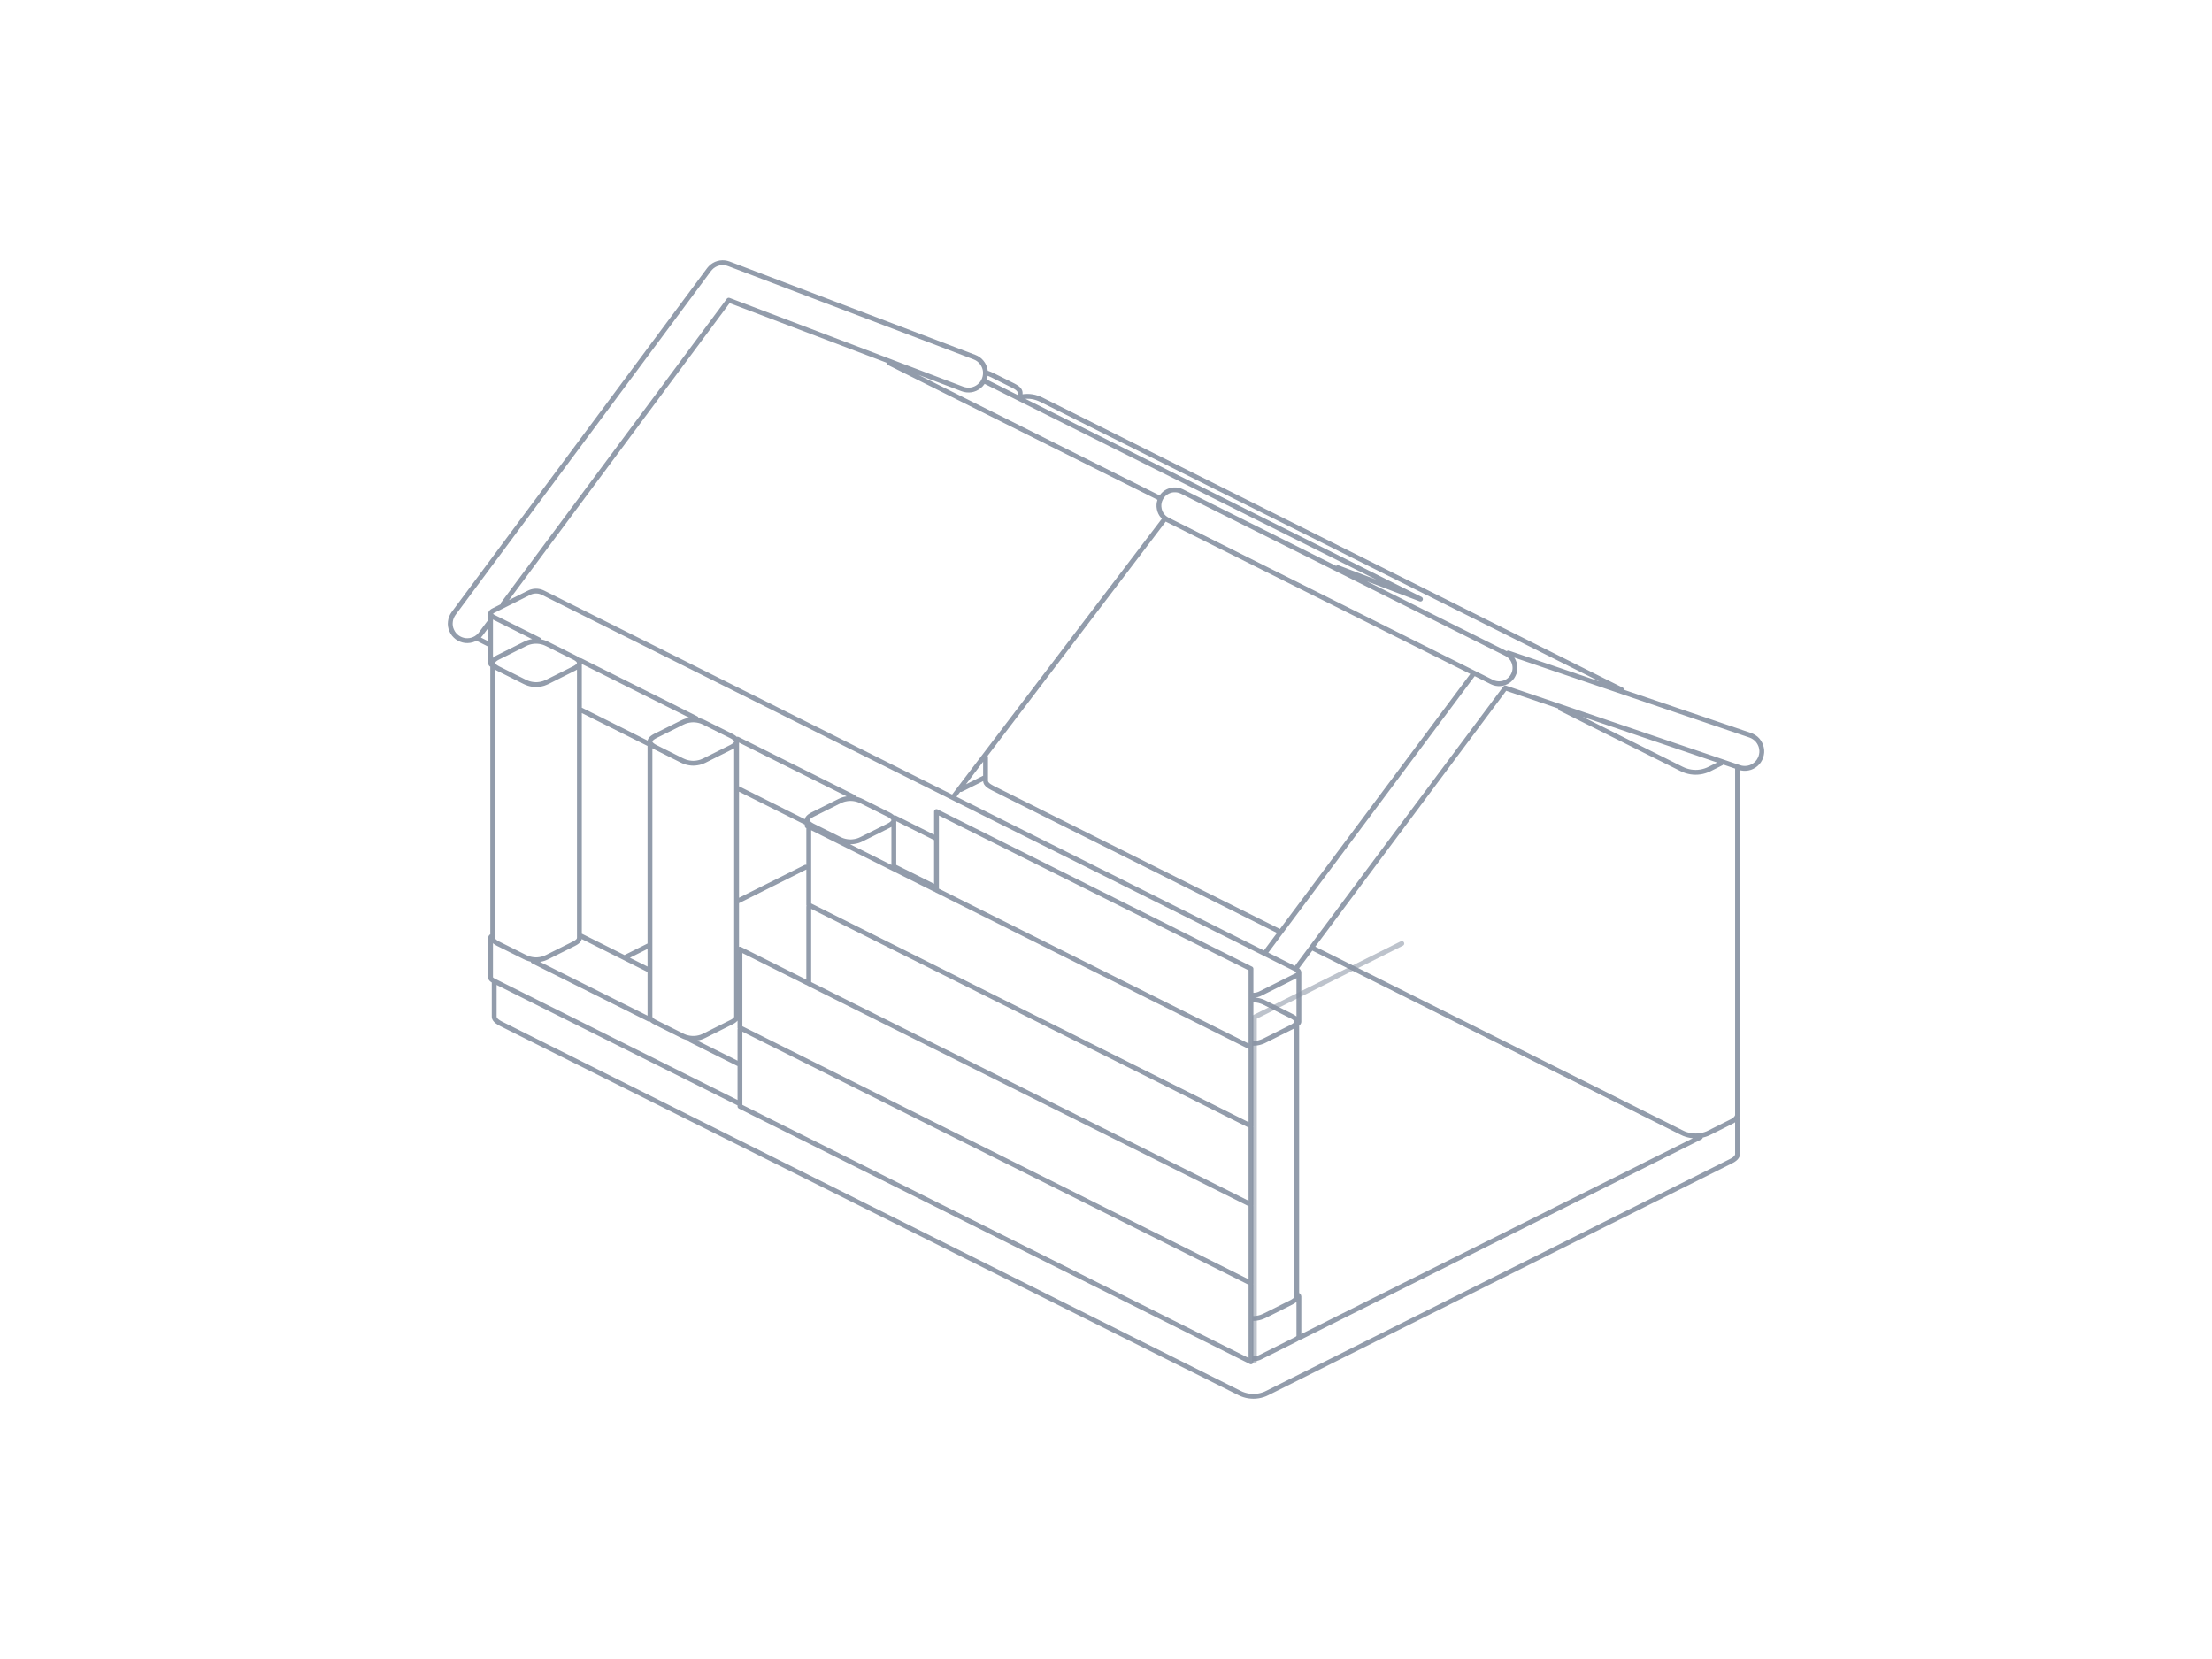
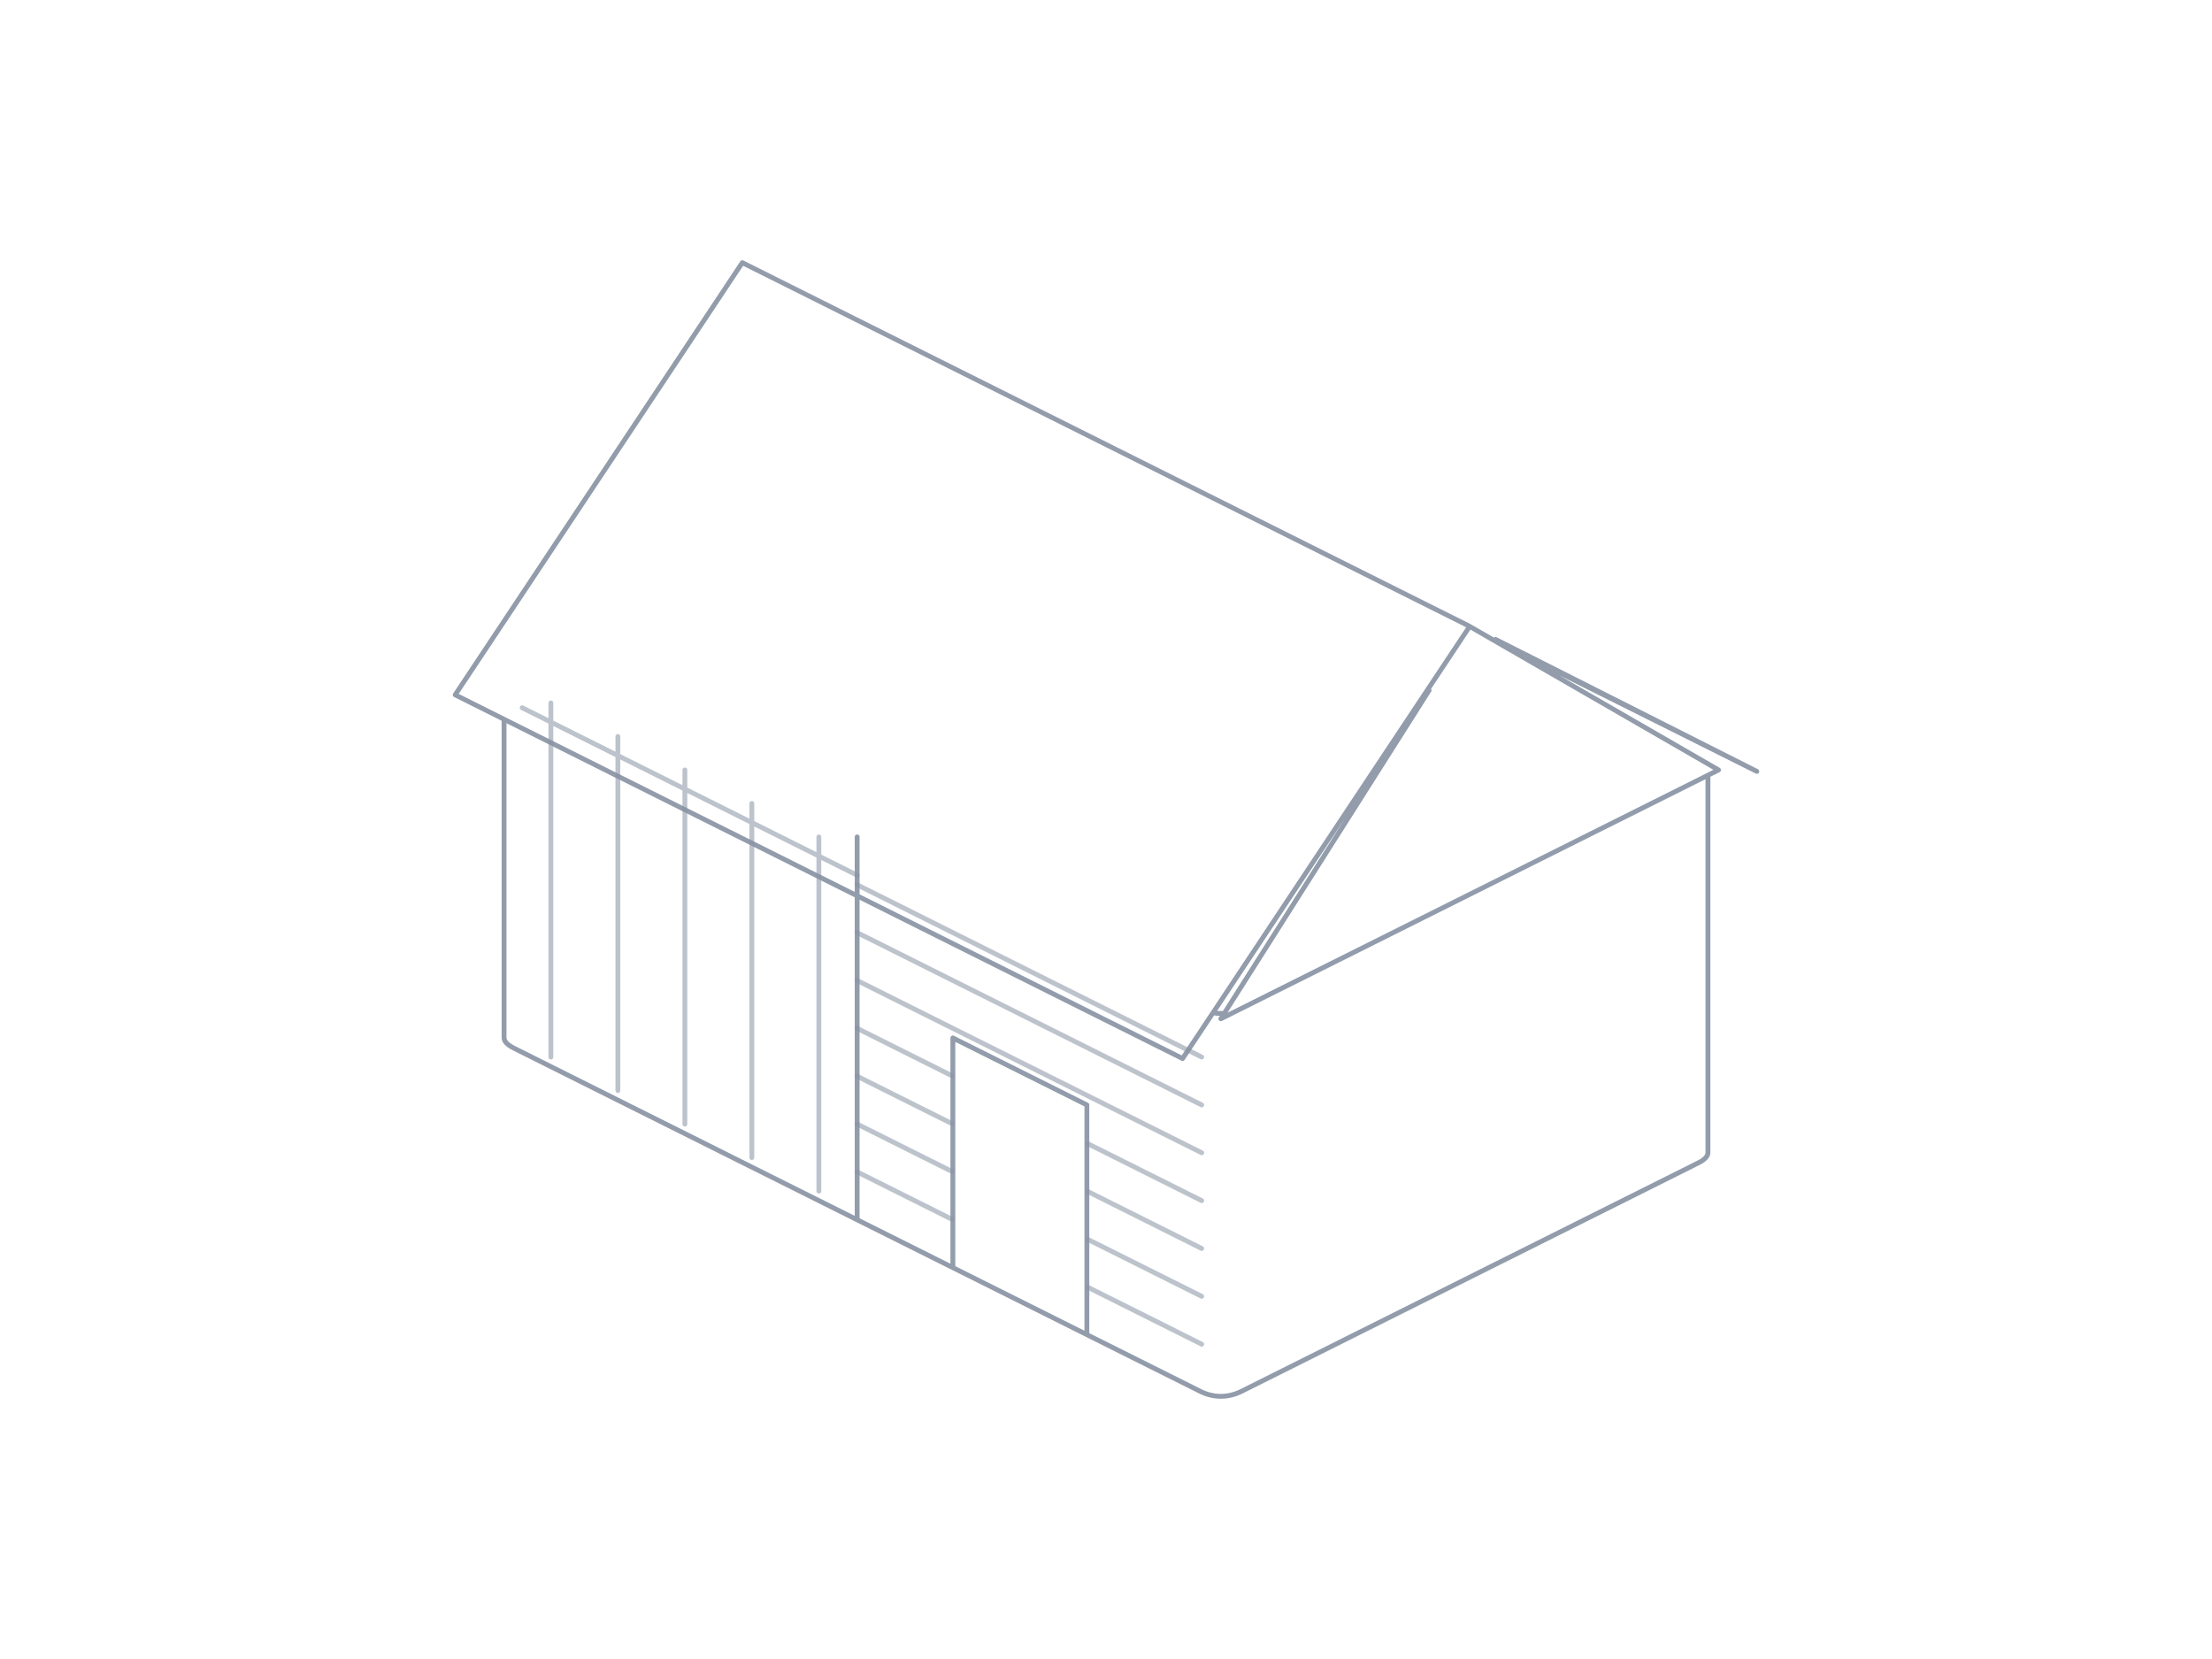
<svg xmlns="http://www.w3.org/2000/svg" viewBox="0 0 480 360" role="img" color="#8792a2" fill="none" stroke="currentColor" stroke-width="1.05" stroke-linecap="round" stroke-linejoin="round">
-   <path vector-effect="non-scaling-stroke" stroke-opacity=".55" d="M272.20,295.36 272.20,220.73 304.19,204.74" />
-   <path vector-effect="non-scaling-stroke" stroke-opacity=".9" d="M107.24,213.27 107.24,220.62 107.28,220.88 107.40,221.14 107.60,221.39 107.88,221.64 108.25,221.89 108.69,222.14 268.96,302.27 269.45,302.50 269.95,302.68 270.45,302.82 270.96,302.92 271.48,302.98 271.99,303.00 272.50,302.98 273.02,302.92 273.53,302.82 274.03,302.68 274.53,302.50 275.02,302.27 375.58,251.99 376.03,251.75 376.39,251.50 376.67,251.25 376.87,250.99 377.00,250.73 377.04,250.48 377.04,242.82 M368.98,246.76 282.18,290.16 M135.91,207.63 140.69,205.24 M160.19,195.49 174.81,188.18 M208.53,171.32 213.51,168.83 M221.37,85.83 221.37,85.22 221.33,84.96 221.21,84.70 221.01,84.45 220.72,84.19 220.36,83.95 219.92,83.70 215.31,81.40 214.82,81.18 214.32,80.99 214.19,80.96 M222.94,86.00 222.43,86.02 221.92,86.08 221.41,86.18 221.40,86.19 M213.86,164.32 213.86,169.45 213.90,169.70 214.02,169.96 214.22,170.21 214.50,170.47 214.87,170.71 215.31,170.96 277.59,202.10 M284.94,205.77 364.92,245.76 365.41,245.99 365.91,246.17 366.41,246.31 366.92,246.41 367.43,246.47 367.95,246.49 368.46,246.47 368.98,246.41 369.49,246.31 369.99,246.17 370.49,245.99 370.98,245.76 375.58,243.46 376.03,243.22 376.39,242.97 376.67,242.72 376.87,242.46 377.00,242.20 377.04,241.95 377.04,166.78 M351.92,149.70 225.97,86.73 225.48,86.51 224.99,86.33 224.48,86.18 223.97,86.08 223.46,86.02 222.94,86.00 M373.53,165.59 370.98,166.87 370.49,167.09 369.99,167.27 369.49,167.41 368.98,167.51 368.46,167.57 367.95,167.59 367.43,167.57 366.92,167.51 366.41,167.41 365.91,167.27 365.41,167.09 364.92,166.87 338.66,153.74 M290.31,123.18 308.24,130.00 213.76,82.76 M192.89,78.72 251.53,108.04 M252.64,112.75 206.97,172.80 M106.10,139.81 103.73,138.62 M158.15,57.24 157.69,57.10 157.22,57.02 156.75,57.00 156.27,57.04 155.80,57.15 155.35,57.31 154.93,57.53 154.54,57.80 154.18,58.13 153.87,58.49 98.43,133.12 98.17,133.53 97.96,133.97 97.81,134.43 97.73,134.90 97.70,135.38 97.74,135.87 97.84,136.34 98.01,136.79 98.23,137.22 98.50,137.62 98.83,137.98 99.19,138.29 99.60,138.55 100.04,138.76 100.50,138.91 100.97,139.00 101.45,139.02 101.94,138.98 102.41,138.88 102.86,138.72 103.29,138.50 103.69,138.22 104.05,137.90 104.36,137.53 106.10,135.19 M109.18,131.04 158.14,65.14 208.84,84.40 209.30,84.54 209.78,84.62 210.26,84.64 210.74,84.60 211.21,84.49 211.66,84.32 212.09,84.09 212.48,83.81 212.84,83.48 213.15,83.11 213.40,82.70 213.60,82.26 213.74,81.80 213.82,81.32 213.84,80.84 213.80,80.36 213.69,79.89 213.52,79.44 213.29,79.01 213.01,78.62 212.68,78.26 212.31,77.95 211.90,77.70 211.46,77.50 158.15,57.24 M319.64,146.34 274.64,206.63 M281.35,209.99 326.65,149.28 377.42,166.54 377.89,166.67 378.37,166.73 378.85,166.73 379.33,166.67 379.80,166.55 380.24,166.36 380.66,166.12 381.04,165.83 381.39,165.48 381.68,165.10 381.92,164.68 382.11,164.24 382.23,163.77 382.30,163.29 382.30,162.81 382.23,162.33 382.11,161.86 381.92,161.42 381.68,161.00 381.39,160.61 381.05,160.27 380.66,159.98 380.25,159.74 379.80,159.55 327.30,141.70 M323.76,148.01 324.17,148.18 324.61,148.30 325.06,148.36 325.51,148.36 325.95,148.31 326.39,148.19 326.81,148.02 327.20,147.80 327.56,147.53 327.88,147.21 328.16,146.85 328.38,146.46 328.56,146.05 328.68,145.61 328.74,145.17 328.74,144.72 328.68,144.27 328.57,143.83 328.40,143.41 328.18,143.02 327.90,142.66 327.59,142.34 327.23,142.07 326.84,141.84 256.47,106.65 256.06,106.48 255.62,106.36 255.17,106.30 254.72,106.30 254.28,106.35 253.84,106.47 253.42,106.64 253.03,106.86 252.67,107.13 252.35,107.45 252.07,107.81 251.85,108.20 251.67,108.61 251.55,109.05 251.49,109.49 251.49,109.94 251.55,110.39 251.66,110.83 251.83,111.25 252.05,111.64 252.33,112.00 252.64,112.32 253.00,112.59 253.39,112.82 323.76,148.01 M106.57,203.25 106.53,203.31 106.47,203.44 106.45,203.56 106.45,212.09 106.47,212.22 106.53,212.35 106.63,212.48 106.77,212.60 106.95,212.73 107.18,212.85 160.22,239.37 M271.81,294.86 271.99,294.86 272.25,294.85 272.50,294.82 272.76,294.77 273.01,294.70 273.26,294.61 273.50,294.50 281.14,290.68 281.36,290.56 281.54,290.44 281.68,290.31 281.78,290.18 281.84,290.06 281.86,289.93 281.86,281.40 281.84,281.27 281.78,281.14 281.74,281.09 M140.69,210.42 126.08,203.11 M160.22,230.84 149.80,225.63 M140.84,221.15 115.68,208.57 M116.32,128.26 116.07,128.27 115.81,128.30 115.56,128.35 115.30,128.42 115.05,128.51 114.81,128.62 107.18,132.44 106.95,132.56 106.77,132.68 106.63,132.81 106.53,132.94 106.47,133.07 106.45,133.19 106.45,143.86 106.47,143.98 106.53,144.11 106.57,144.17 M126.08,154.06 140.69,161.37 M160.19,171.12 174.81,178.43 M194.31,188.18 202.87,192.46 M281.74,222.00 281.78,221.95 281.84,221.82 281.86,221.69 281.86,211.03 281.84,210.90 281.78,210.77 281.68,210.64 281.54,210.52 281.36,210.39 281.14,210.27 117.84,128.62 117.59,128.51 117.34,128.42 117.09,128.35 116.84,128.30 116.58,128.27 116.32,128.26 M281.86,211.03 281.84,211.16 281.78,211.28 281.68,211.41 281.54,211.54 281.36,211.66 281.14,211.78 273.50,215.60 273.26,215.71 273.01,215.80 272.76,215.87 272.50,215.92 272.25,215.95 271.99,215.96 271.81,215.96 M202.87,181.80 194.17,177.45 M185.20,172.96 160.05,160.39 M151.08,155.91 125.93,143.33 M116.97,138.85 107.18,133.95 106.95,133.83 106.77,133.70 106.63,133.58 106.53,133.45 106.47,133.32 106.45,133.19 M116.32,139.16 115.91,139.17 115.50,139.22 115.09,139.30 114.69,139.41 114.29,139.56 113.90,139.74 108.08,142.65 107.73,142.84 107.44,143.04 107.21,143.24 107.05,143.45 106.95,143.65 106.92,143.86 106.92,203.56 106.95,203.77 107.05,203.97 107.21,204.18 107.44,204.38 107.73,204.58 108.08,204.78 113.90,207.68 114.29,207.86 114.69,208.01 115.09,208.12 115.50,208.20 115.91,208.25 116.32,208.27 116.74,208.25 117.15,208.20 117.55,208.12 117.96,208.01 118.35,207.86 118.75,207.68 124.56,204.78 124.92,204.58 125.21,204.38 125.44,204.18 125.60,203.97 125.69,203.77 125.73,203.56 125.73,143.86 125.69,143.65 125.60,143.45 125.44,143.24 125.21,143.04 124.92,142.84 124.56,142.65 118.75,139.74 118.35,139.56 117.96,139.41 117.55,139.30 117.15,139.22 116.74,139.17 116.32,139.16 M125.73,143.86 125.69,144.06 125.60,144.27 125.44,144.47 125.21,144.67 124.92,144.87 124.56,145.07 118.75,147.98 118.35,148.15 117.96,148.30 117.55,148.41 117.15,148.49 116.74,148.54 116.32,148.56 115.91,148.54 115.50,148.49 115.09,148.41 114.69,148.30 114.29,148.15 113.90,147.98 108.08,145.07 107.73,144.87 107.44,144.67 107.21,144.47 107.05,144.27 106.95,144.06 106.92,143.86 M150.44,156.21 150.03,156.23 149.62,156.28 149.21,156.36 148.81,156.47 148.41,156.62 148.02,156.80 142.20,159.70 141.85,159.90 141.56,160.10 141.33,160.30 141.17,160.50 141.07,160.71 141.04,160.92 141.04,220.62 141.07,220.83 141.17,221.03 141.33,221.24 141.56,221.44 141.85,221.64 142.20,221.83 148.02,224.74 148.41,224.92 148.81,225.07 149.21,225.18 149.62,225.26 150.03,225.31 150.44,225.32 150.85,225.31 151.26,225.26 151.67,225.18 152.08,225.07 152.47,224.92 152.86,224.74 158.68,221.83 159.04,221.64 159.33,221.44 159.55,221.24 159.72,221.03 159.81,220.83 159.84,220.62 159.84,160.92 159.81,160.71 159.72,160.50 159.55,160.30 159.33,160.10 159.04,159.90 158.68,159.70 152.86,156.80 152.47,156.62 152.08,156.47 151.67,156.36 151.26,156.28 150.85,156.23 150.44,156.21 M159.84,160.92 159.81,161.12 159.72,161.33 159.55,161.53 159.33,161.73 159.04,161.93 158.68,162.13 152.86,165.04 152.47,165.21 152.08,165.36 151.67,165.47 151.26,165.55 150.85,165.60 150.44,165.62 150.03,165.60 149.62,165.55 149.21,165.47 148.81,165.36 148.41,165.21 148.02,165.04 142.20,162.13 141.85,161.93 141.56,161.73 141.33,161.53 141.17,161.33 141.07,161.12 141.04,160.92 M184.56,173.27 184.15,173.29 183.74,173.34 183.33,173.42 182.93,173.53 182.53,173.68 182.14,173.86 176.32,176.76 175.97,176.96 175.68,177.16 175.45,177.36 175.29,177.56 175.19,177.77 175.16,177.97 175.16,179.22 M193.96,188.15 193.96,177.97 193.93,177.77 193.83,177.56 193.67,177.36 193.45,177.16 193.16,176.96 192.80,176.76 186.98,173.86 186.59,173.68 186.19,173.53 185.79,173.42 185.38,173.34 184.97,173.29 184.56,173.27 M193.96,177.97 193.93,178.18 193.83,178.39 193.67,178.59 193.45,178.79 193.16,178.99 192.80,179.19 186.98,182.09 186.59,182.27 186.19,182.42 185.79,182.53 185.38,182.61 184.97,182.66 184.56,182.68 184.15,182.66 183.74,182.61 183.33,182.53 182.93,182.42 182.53,182.27 182.14,182.09 176.32,179.19 175.97,178.99 175.68,178.79 175.45,178.59 175.29,178.39 175.19,178.18 175.16,177.97 M271.81,286.09 271.99,286.10 272.40,286.08 272.81,286.03 273.22,285.95 273.62,285.84 274.02,285.69 274.41,285.52 280.23,282.61 280.58,282.41 280.88,282.21 281.10,282.01 281.26,281.81 281.36,281.60 281.39,281.40 281.39,221.69 281.36,221.48 281.26,221.28 281.10,221.07 280.88,220.87 280.58,220.67 280.23,220.48 274.41,217.57 274.02,217.39 273.62,217.25 273.22,217.13 272.81,217.05 272.40,217.00 271.99,216.99 M281.39,221.69 281.36,221.90 281.26,222.10 281.10,222.30 280.88,222.51 280.58,222.70 280.23,222.90 274.41,225.81 274.02,225.99 273.62,226.13 273.22,226.25 272.81,226.33 272.40,226.37 271.99,226.39 271.81,226.38 M160.57,240.08 271.46,295.52 271.46,278.81 M160.57,223.41 160.57,240.08 M160.57,223.02 271.46,278.46 271.46,261.75 M175.15,213.25 160.57,205.96 160.57,223.02 M175.50,213.43 271.46,261.41 271.46,244.70 M175.50,196.76 175.50,213.43 M175.50,196.37 271.46,244.35 271.46,227.64 M202.87,192.99 175.50,179.31 175.50,196.37 M203.22,193.17 271.46,227.29 271.46,210.23 203.22,176.11 203.22,193.17" />
+   <path vector-effect="non-scaling-stroke" stroke-opacity=".55" d="M119.54,229.38 119.54,152.54 M134.08,236.65 134.08,159.81 M148.62,243.92 148.62,167.08 M163.15,251.19 163.15,174.34 M177.69,258.46 177.69,181.61 M113.31,153.58 186.00,189.92 M186.00,254.30 206.42,264.51 M236.20,279.40 260.77,291.69 M186.00,243.92 206.42,254.13 M236.20,269.02 260.77,281.30 M186.00,233.54 206.42,243.75 M236.20,258.63 260.77,270.92 M186.00,223.15 206.42,233.36 M236.20,248.25 260.77,260.54 M186.00,212.77 260.77,250.15 M186.00,202.38 260.77,239.77 M186.00,192.00 260.77,229.38" />
+   <path vector-effect="non-scaling-stroke" stroke-opacity=".9" d="M109.38,156.47 109.38,225.23 109.44,225.60 109.62,225.98 109.91,226.35 110.32,226.72 110.85,227.08 111.50,227.44 206.42,274.90 M236.16,289.77 260.50,301.94 261.21,302.26 261.94,302.53 262.68,302.73 263.42,302.88 264.17,302.97 264.92,303.00 265.67,302.97 266.42,302.88 267.17,302.73 267.90,302.53 268.63,302.26 269.35,301.94 368.50,252.36 369.15,252.01 369.68,251.64 370.09,251.27 370.38,250.90 370.56,250.53 370.62,250.15 370.62,168.62 M265.25,219.91 264.92,219.92 264.17,219.89 263.60,219.83 M324.55,138.76 381.23,167.39 328.33,140.94 M372.92,167.08 264.92,221.07 310.11,149.81 M319.22,136.10 372.92,167.08 M161.08,57.00 318.92,135.92 256.62,229.70 98.77,150.78 161.08,57.00 M186.00,264.69 186.00,181.61 M206.77,275.07 235.85,289.61 235.85,239.77 206.77,225.23 206.77,275.07" />
</svg>
